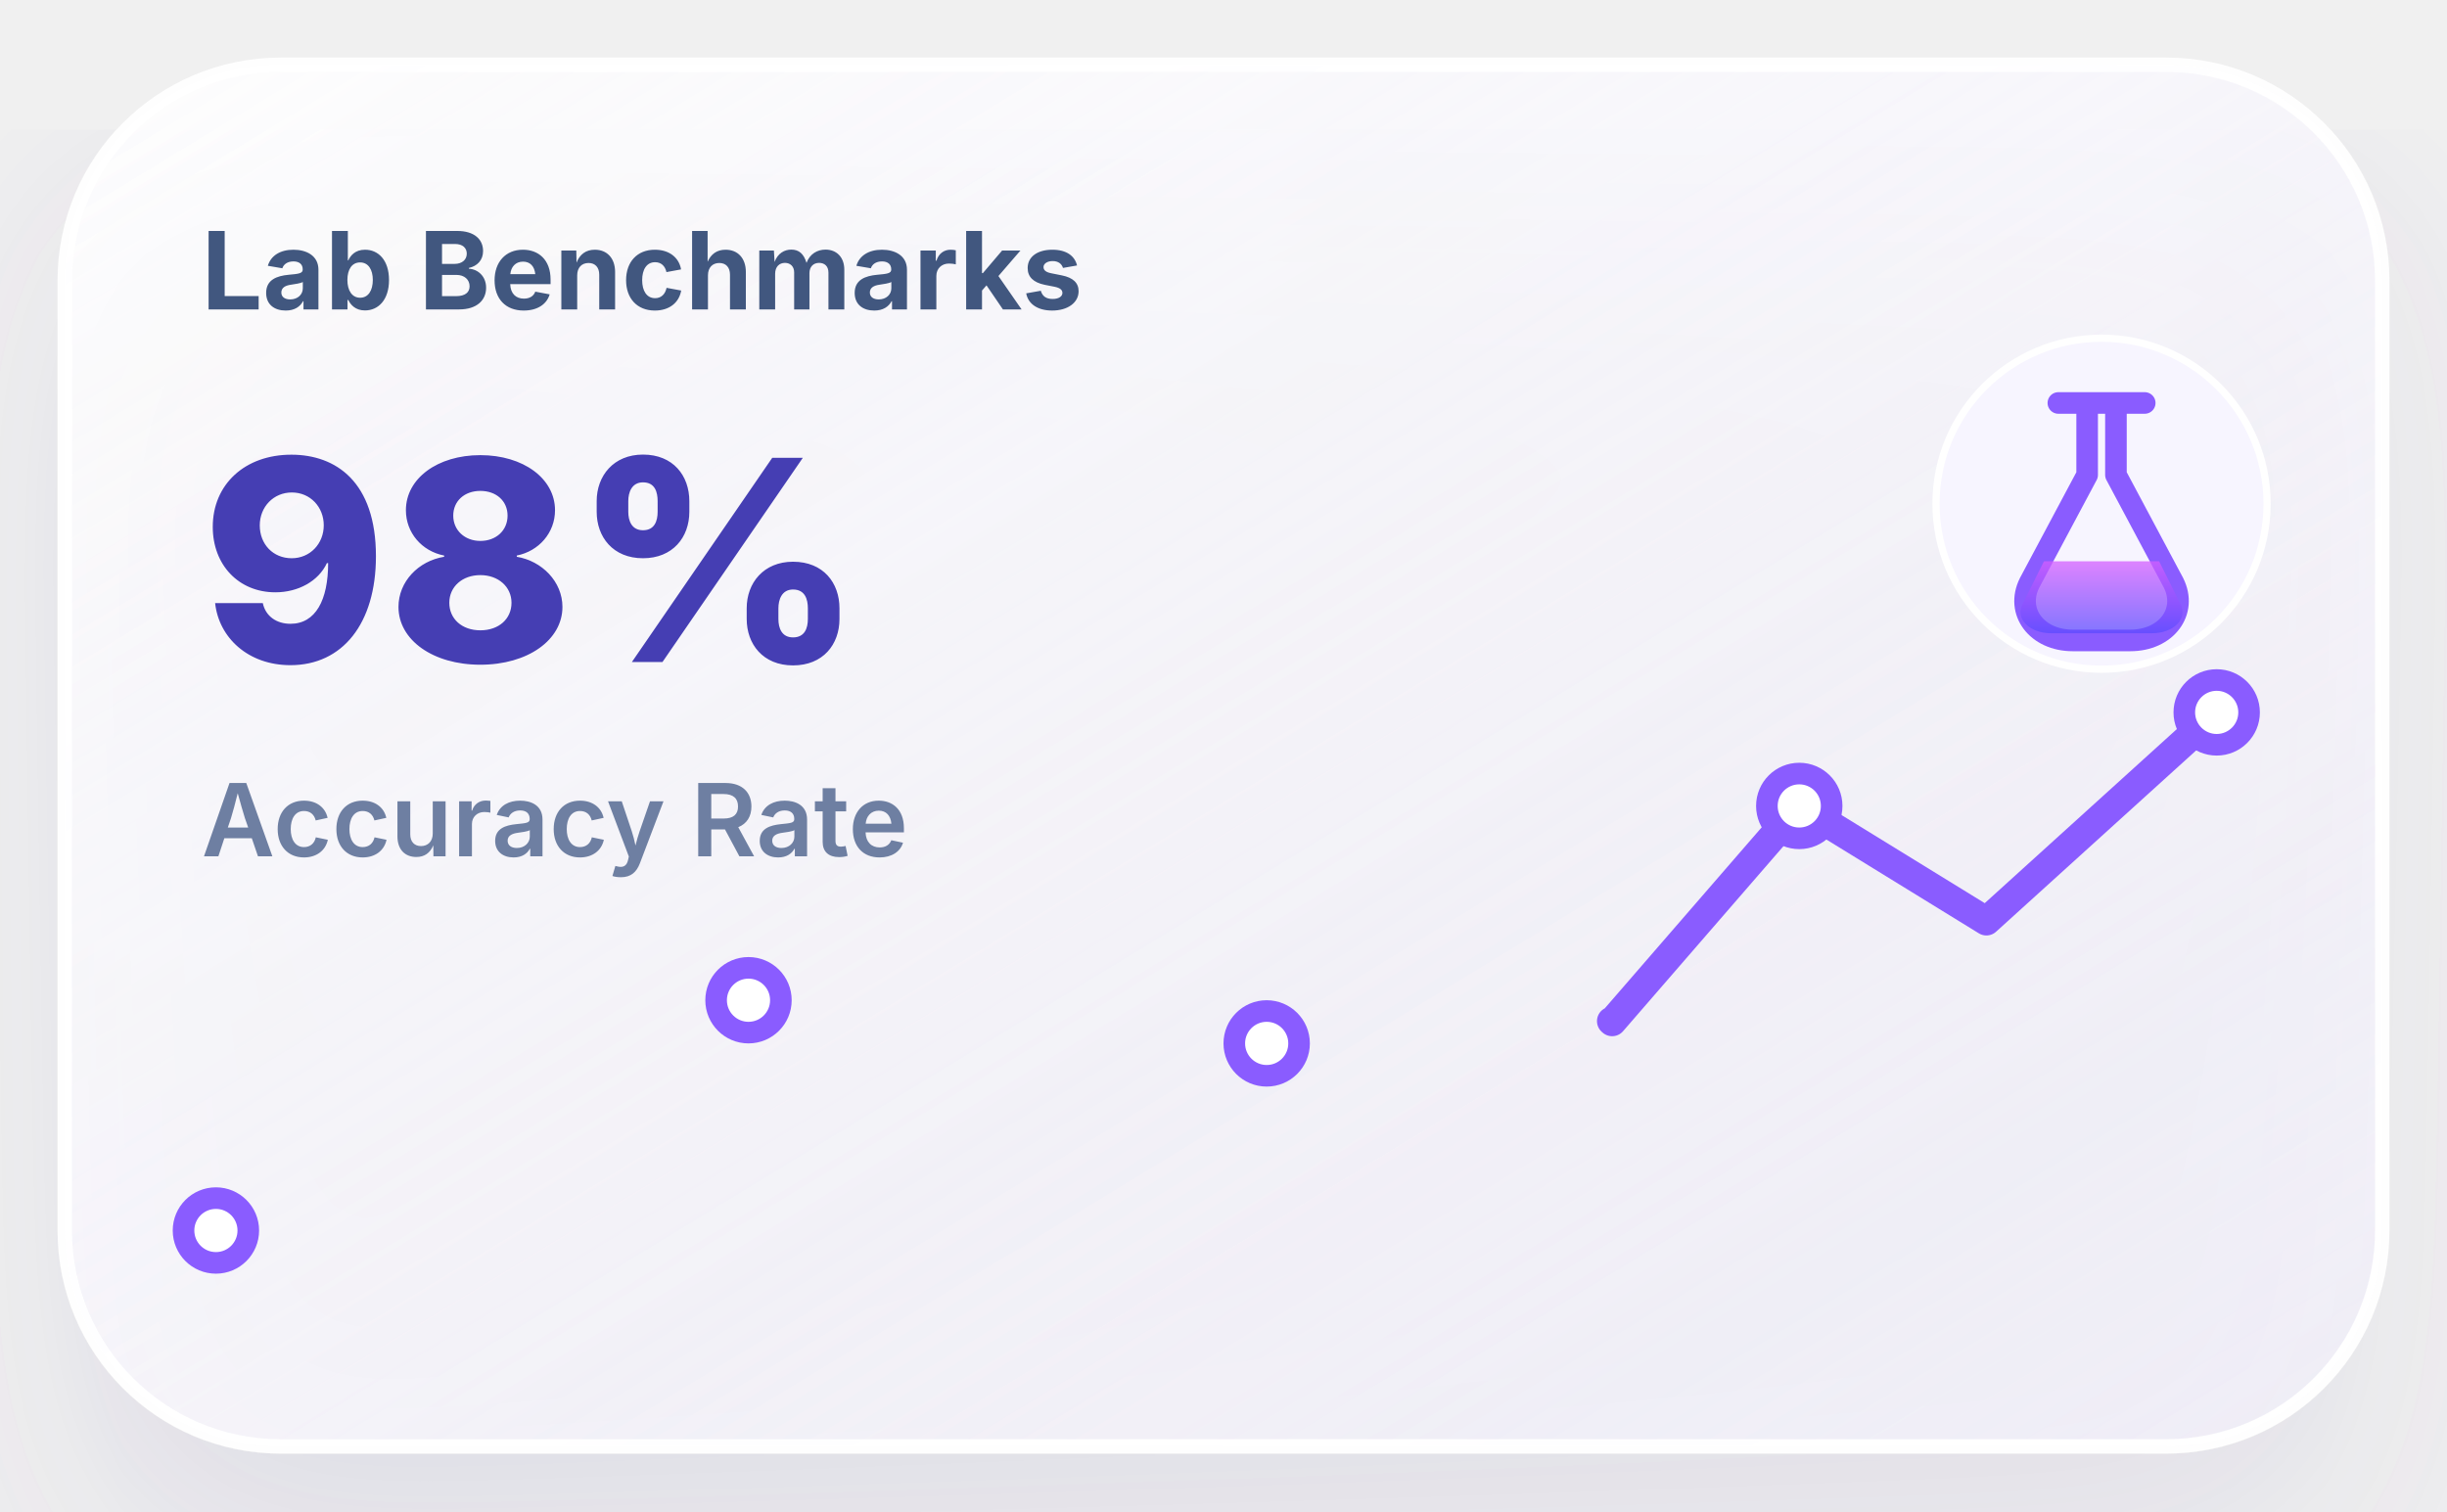
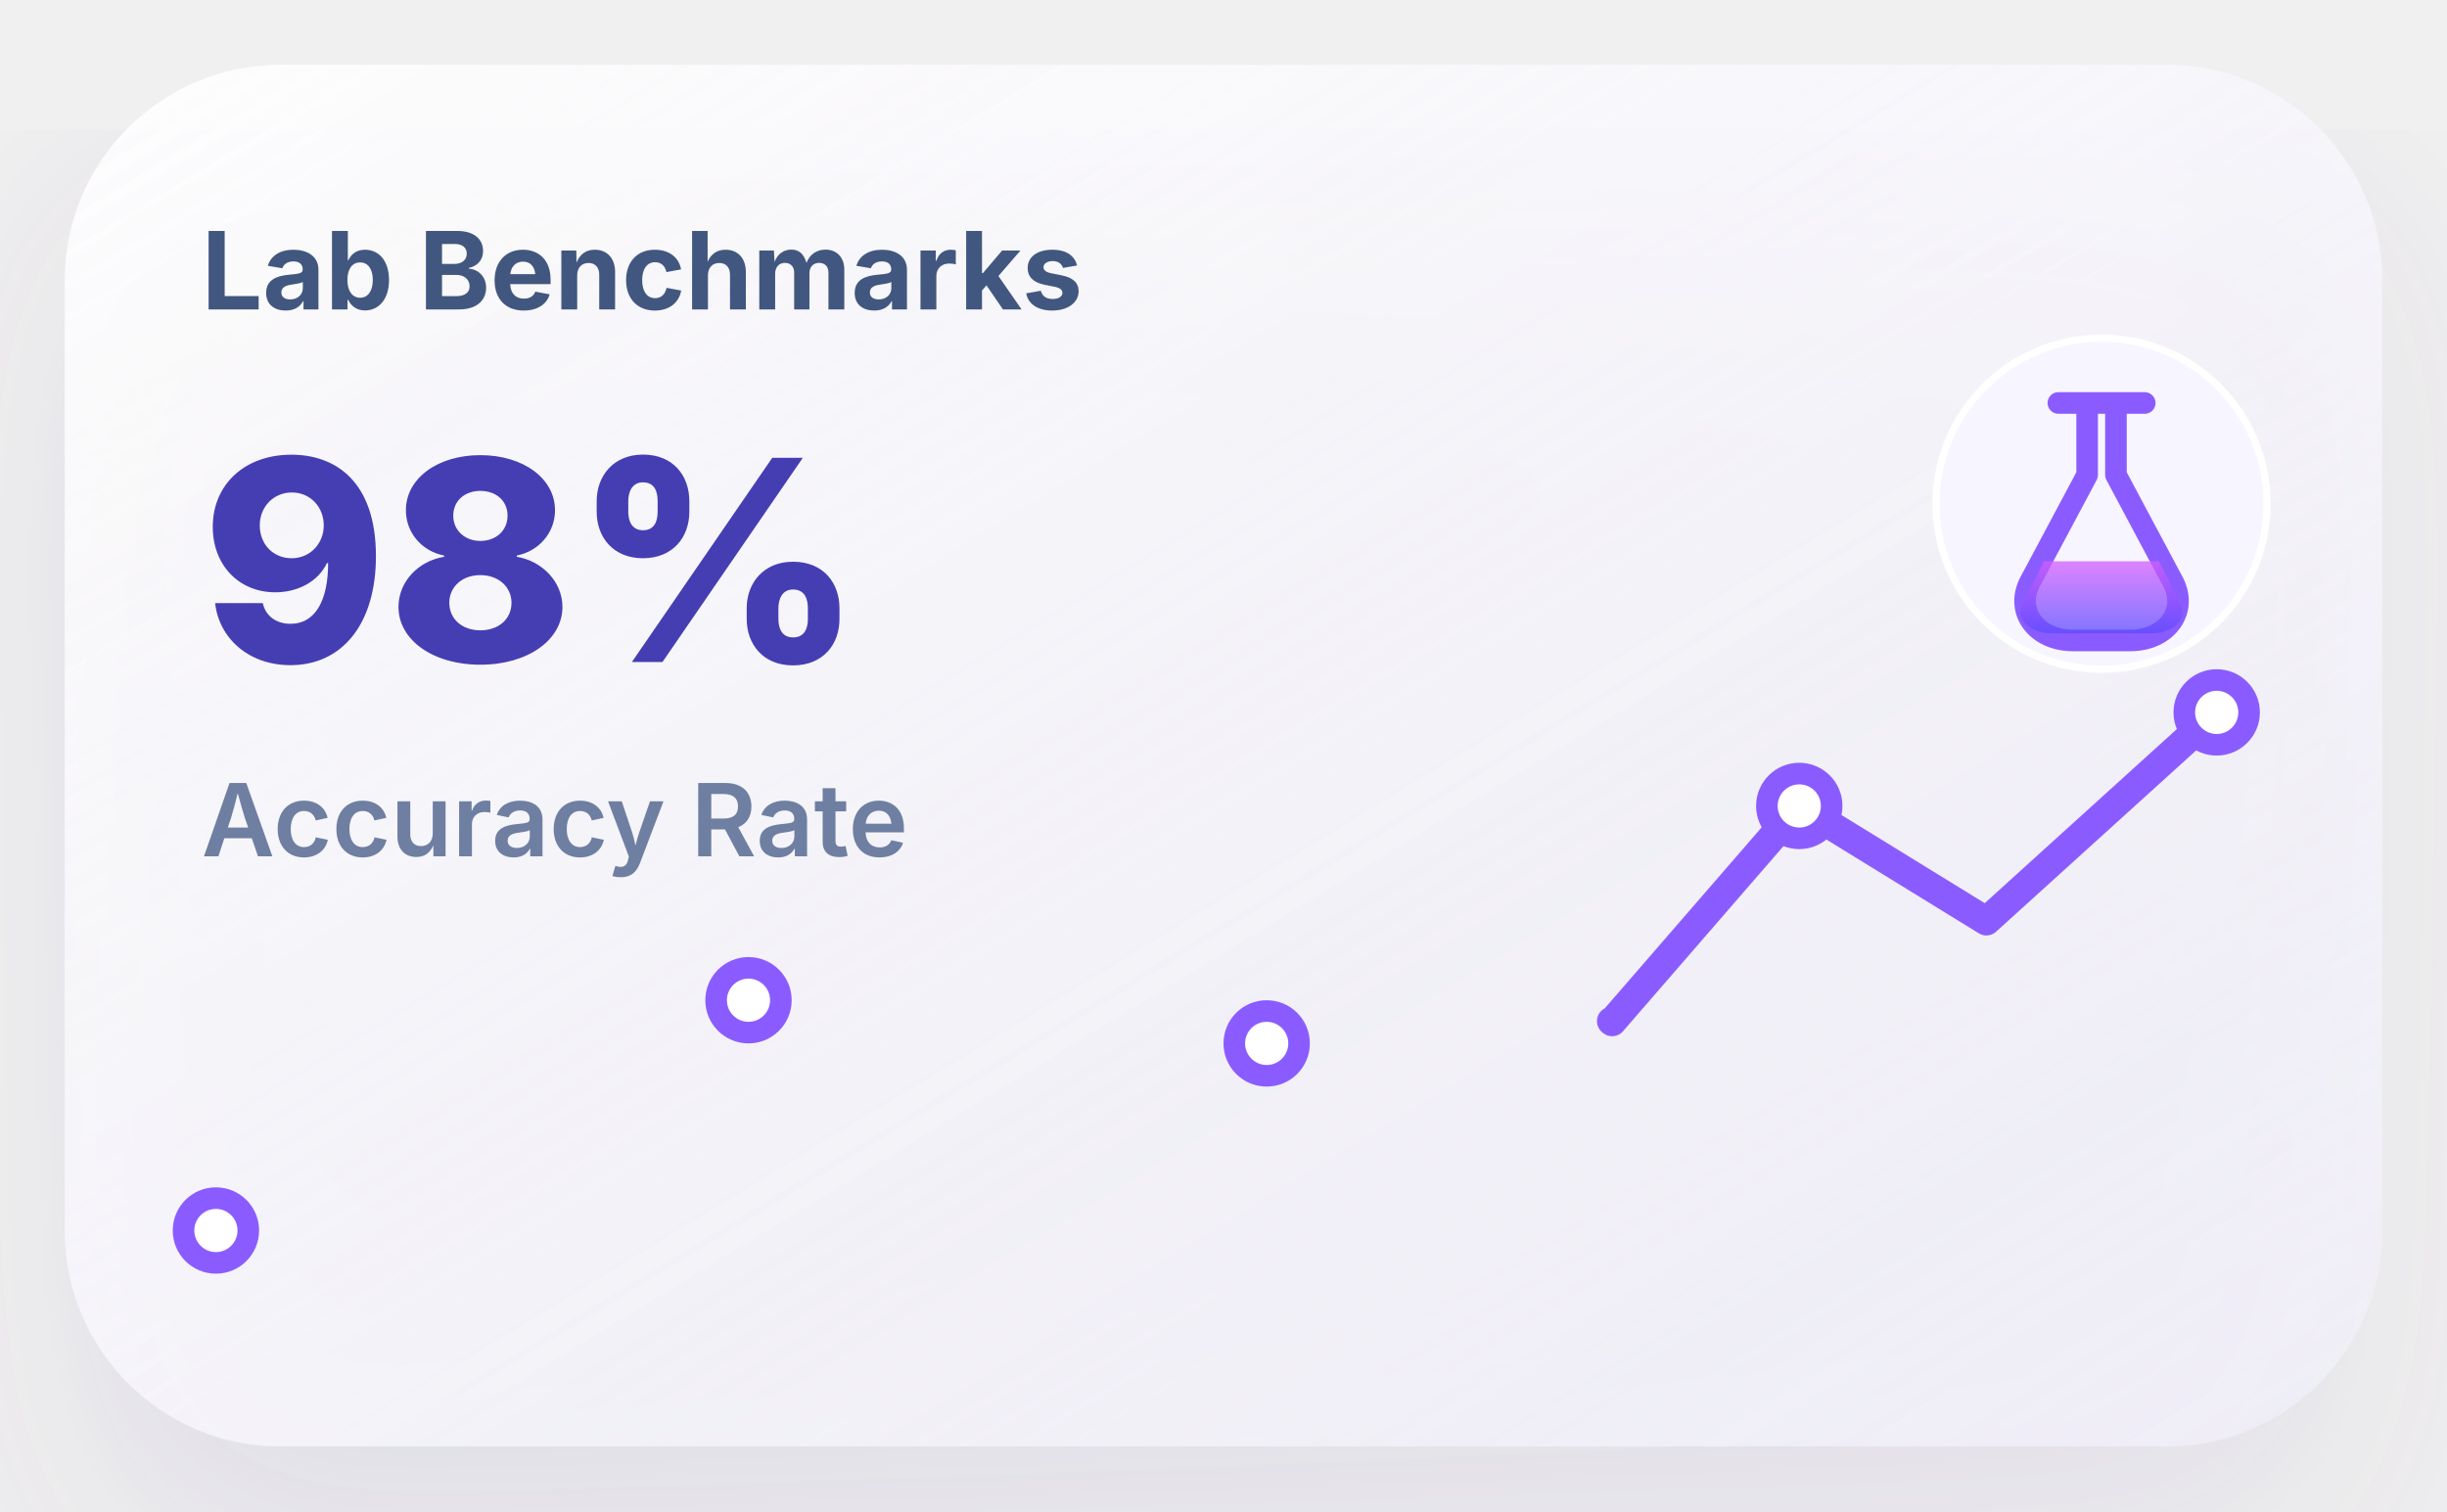
<svg xmlns="http://www.w3.org/2000/svg" viewBox="0 0 340 210" role="img" aria-labelledby="title desc">
  <defs>
    <linearGradient id="glass" x1="0" y1="0" x2="1" y2="1">
      <stop stop-color="#FFFFFF" stop-opacity=".86" />
      <stop offset="1" stop-color="#F4F1FF" stop-opacity=".52" />
    </linearGradient>
    <linearGradient id="liquid" x1="0" y1="0" x2="0" y2="1">
      <stop stop-color="#D45EFF" />
      <stop offset="1" stop-color="#5B4BFF" />
    </linearGradient>
    <filter id="shadow" x="-40%" y="-50%" width="180%" height="210%">
      <feDropShadow dx="0" dy="18" stdDeviation="18" flood-color="#5A479A" flood-opacity=".16" />
    </filter>
  </defs>
  <style>
    .wave{animation:wave 3.2s ease-in-out infinite}.flask{animation:tilt 4s ease-in-out infinite;transform-origin:292px 72px}.line{stroke-dasharray:260;stroke-dashoffset:260;animation:draw 3.8s ease-in-out infinite}@keyframes wave{0%,100%{transform:translateY(0)}50%{transform:translateY(-3px)}}@keyframes tilt{0%,100%{transform:rotate(-2deg)}50%{transform:rotate(3deg)}}@keyframes draw{0%,15%{stroke-dashoffset:260}58%,100%{stroke-dashoffset:0}}@media(prefers-reduced-motion:reduce){*{animation:none!important}.line{stroke-dashoffset:0}}
  </style>
  <g filter="url(#shadow)">
-     <rect x="9" y="9" width="322" height="192" rx="30" fill="url(#glass)" stroke="#FFFFFF" stroke-opacity=".94" stroke-width="2" />
+     <rect x="9" y="9" width="322" height="192" rx="30" fill="url(#glass)" />
  </g>
  <text x="28" y="43" font-family="Inter,Arial,sans-serif" font-size="15" font-weight="700" fill="#41577F">Lab Benchmarks</text>
  <text x="28" y="92" font-family="Inter,Arial,sans-serif" font-size="39" font-weight="800" fill="#453EB3">98%</text>
  <text x="28" y="119" font-family="Inter,Arial,sans-serif" font-size="14" font-weight="600" fill="#6E7FA2">Accuracy Rate</text>
  <g class="flask">
    <circle cx="292" cy="70" r="23" fill="#F7F5FF" stroke="#FFFFFF" />
    <path d="M286 56h12m-8 0v10l-8 15c-2 4 1 8 6 8h8c5 0 8-4 6-8l-8-15V56" fill="none" stroke="#8A5CFF" stroke-width="3" stroke-linecap="round" stroke-linejoin="round" />
    <path class="wave" d="M284 78h16l3 6c1 2-1 4-4 4h-14c-3 0-5-2-4-4z" fill="url(#liquid)" opacity=".75" />
  </g>
  <path class="line" d="M30 171L56 151 78 164 104 139 126 157 151 128 176 145 198 119 224 142 250 112 276 128 308 99" fill="none" stroke="#8A5CFF" stroke-width="4" stroke-linecap="round" stroke-linejoin="round" />
  <g fill="#FFFFFF" stroke="#8A5CFF" stroke-width="3">
    <circle cx="30" cy="171" r="4.5" />
    <circle cx="104" cy="139" r="4.5" />
    <circle cx="176" cy="145" r="4.5" />
    <circle cx="250" cy="112" r="4.5" />
    <circle cx="308" cy="99" r="4.5" />
  </g>
</svg>
